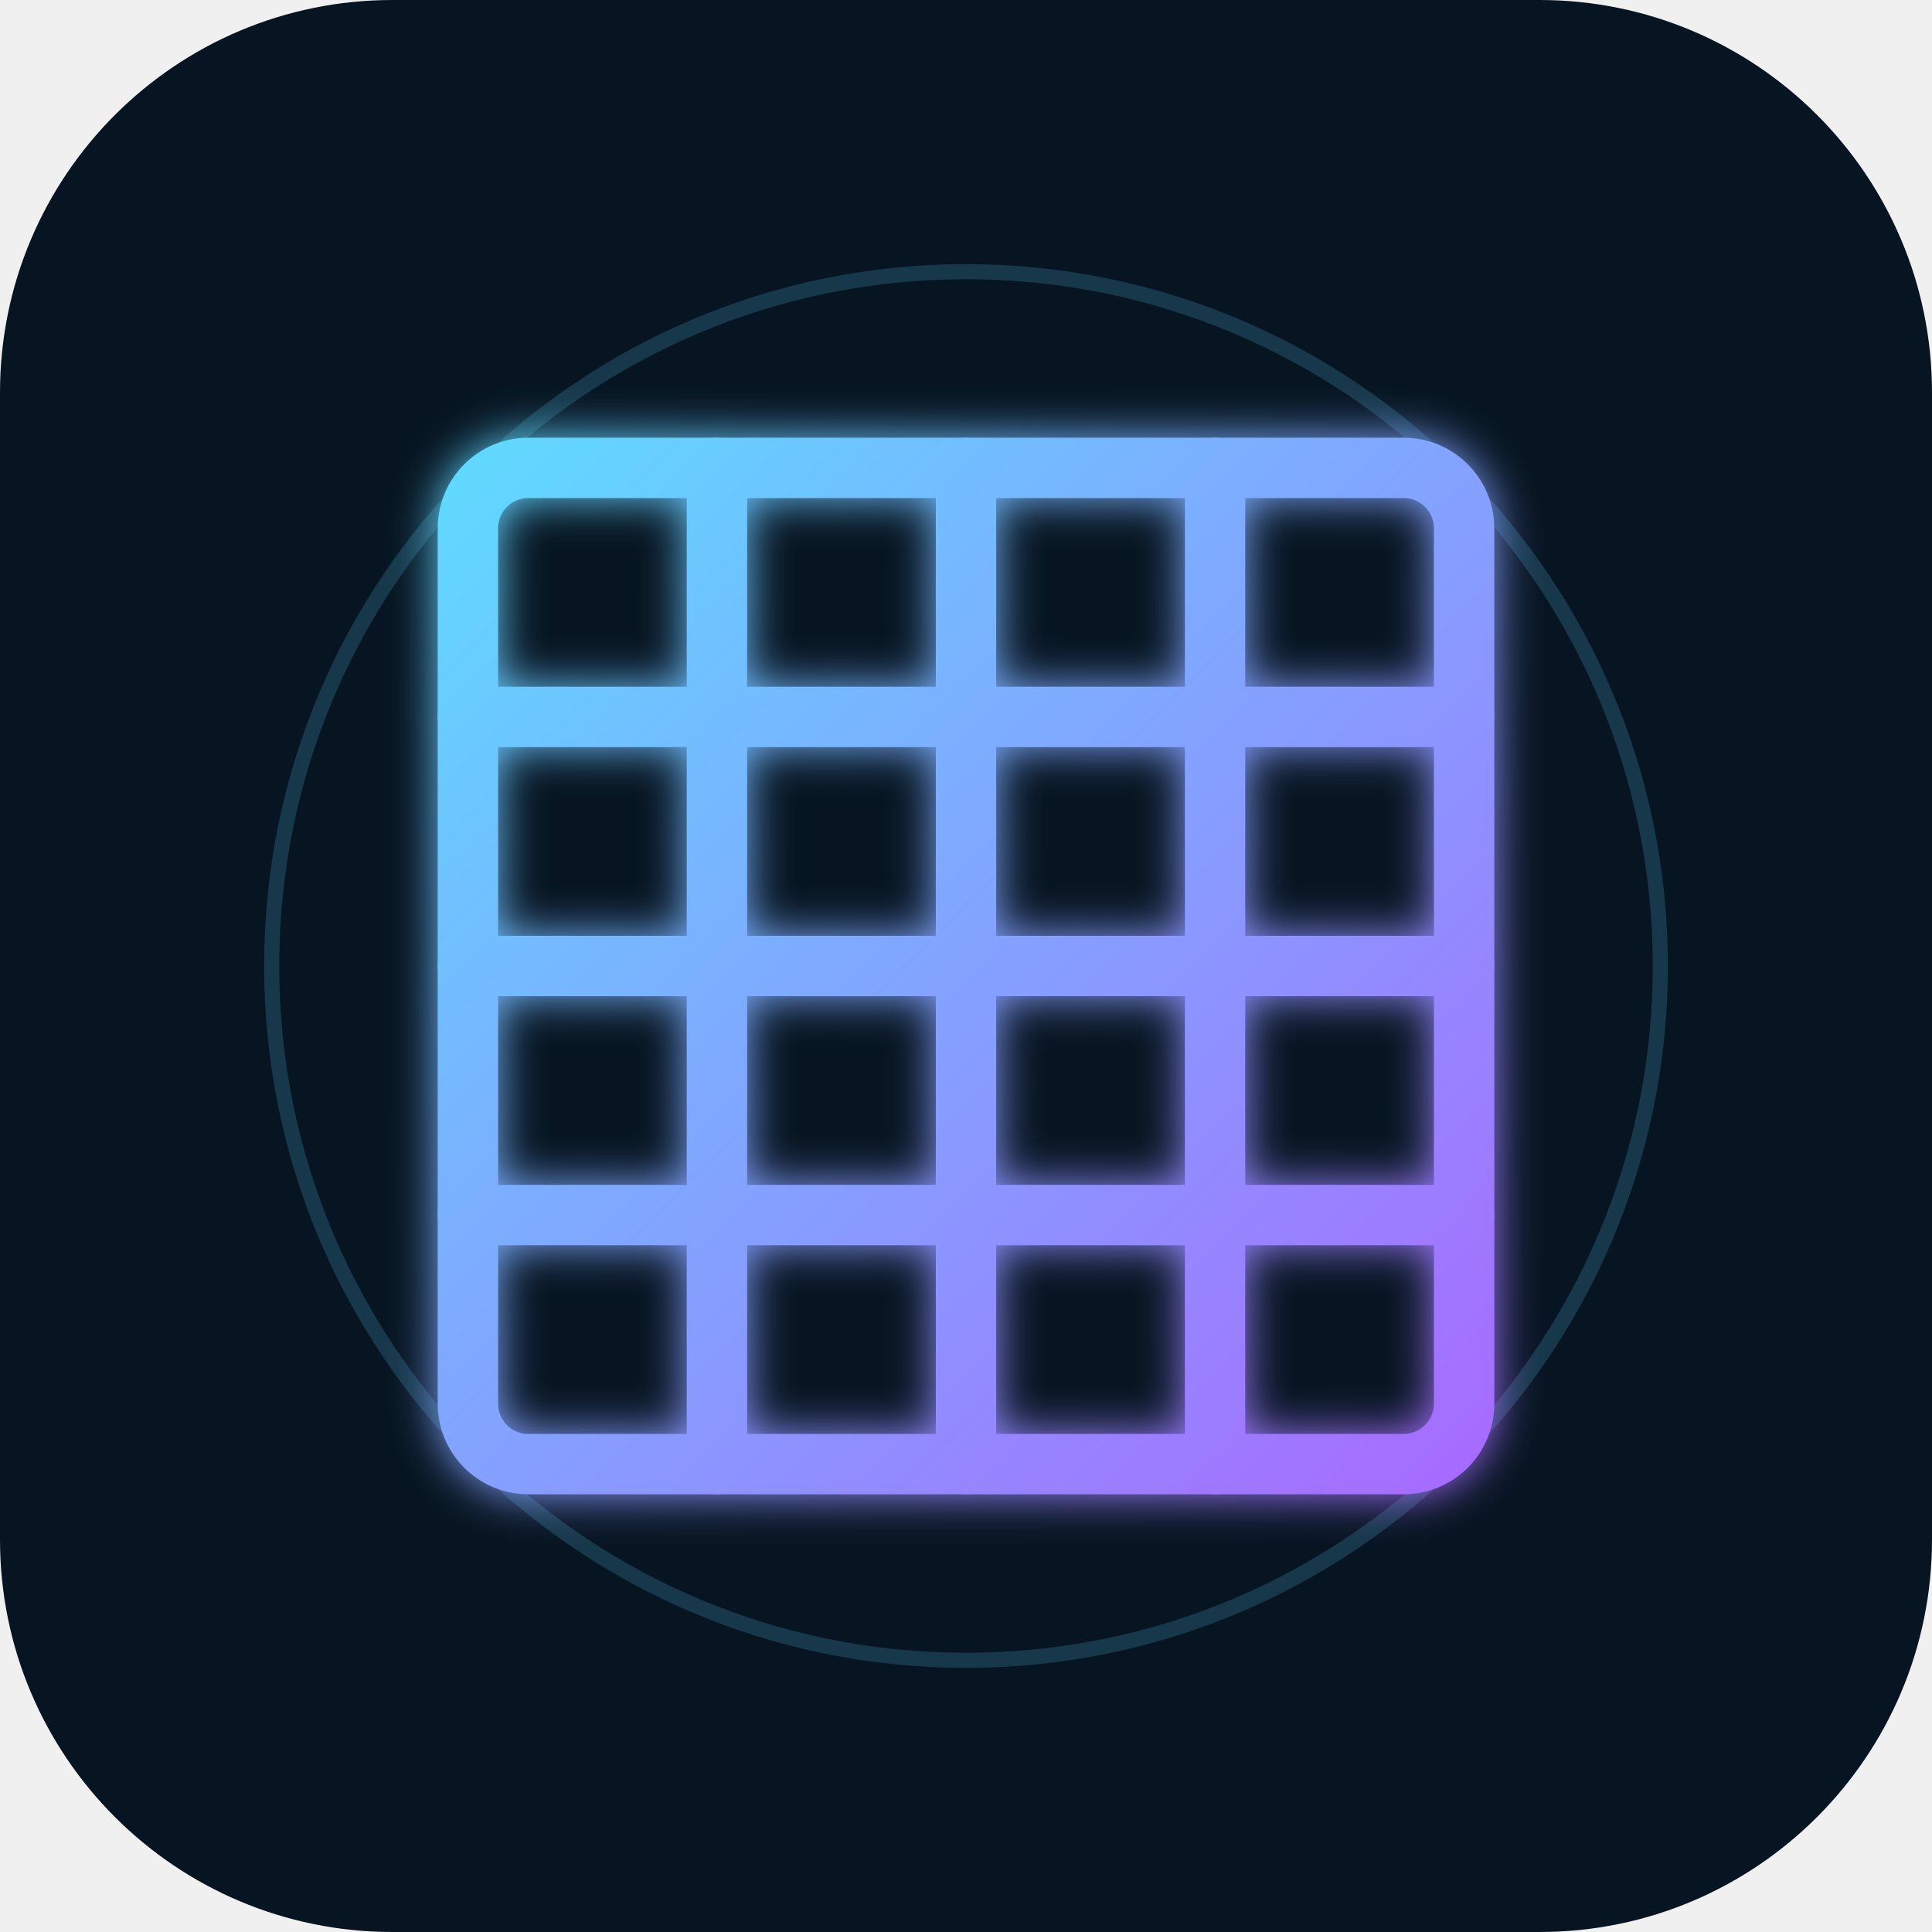
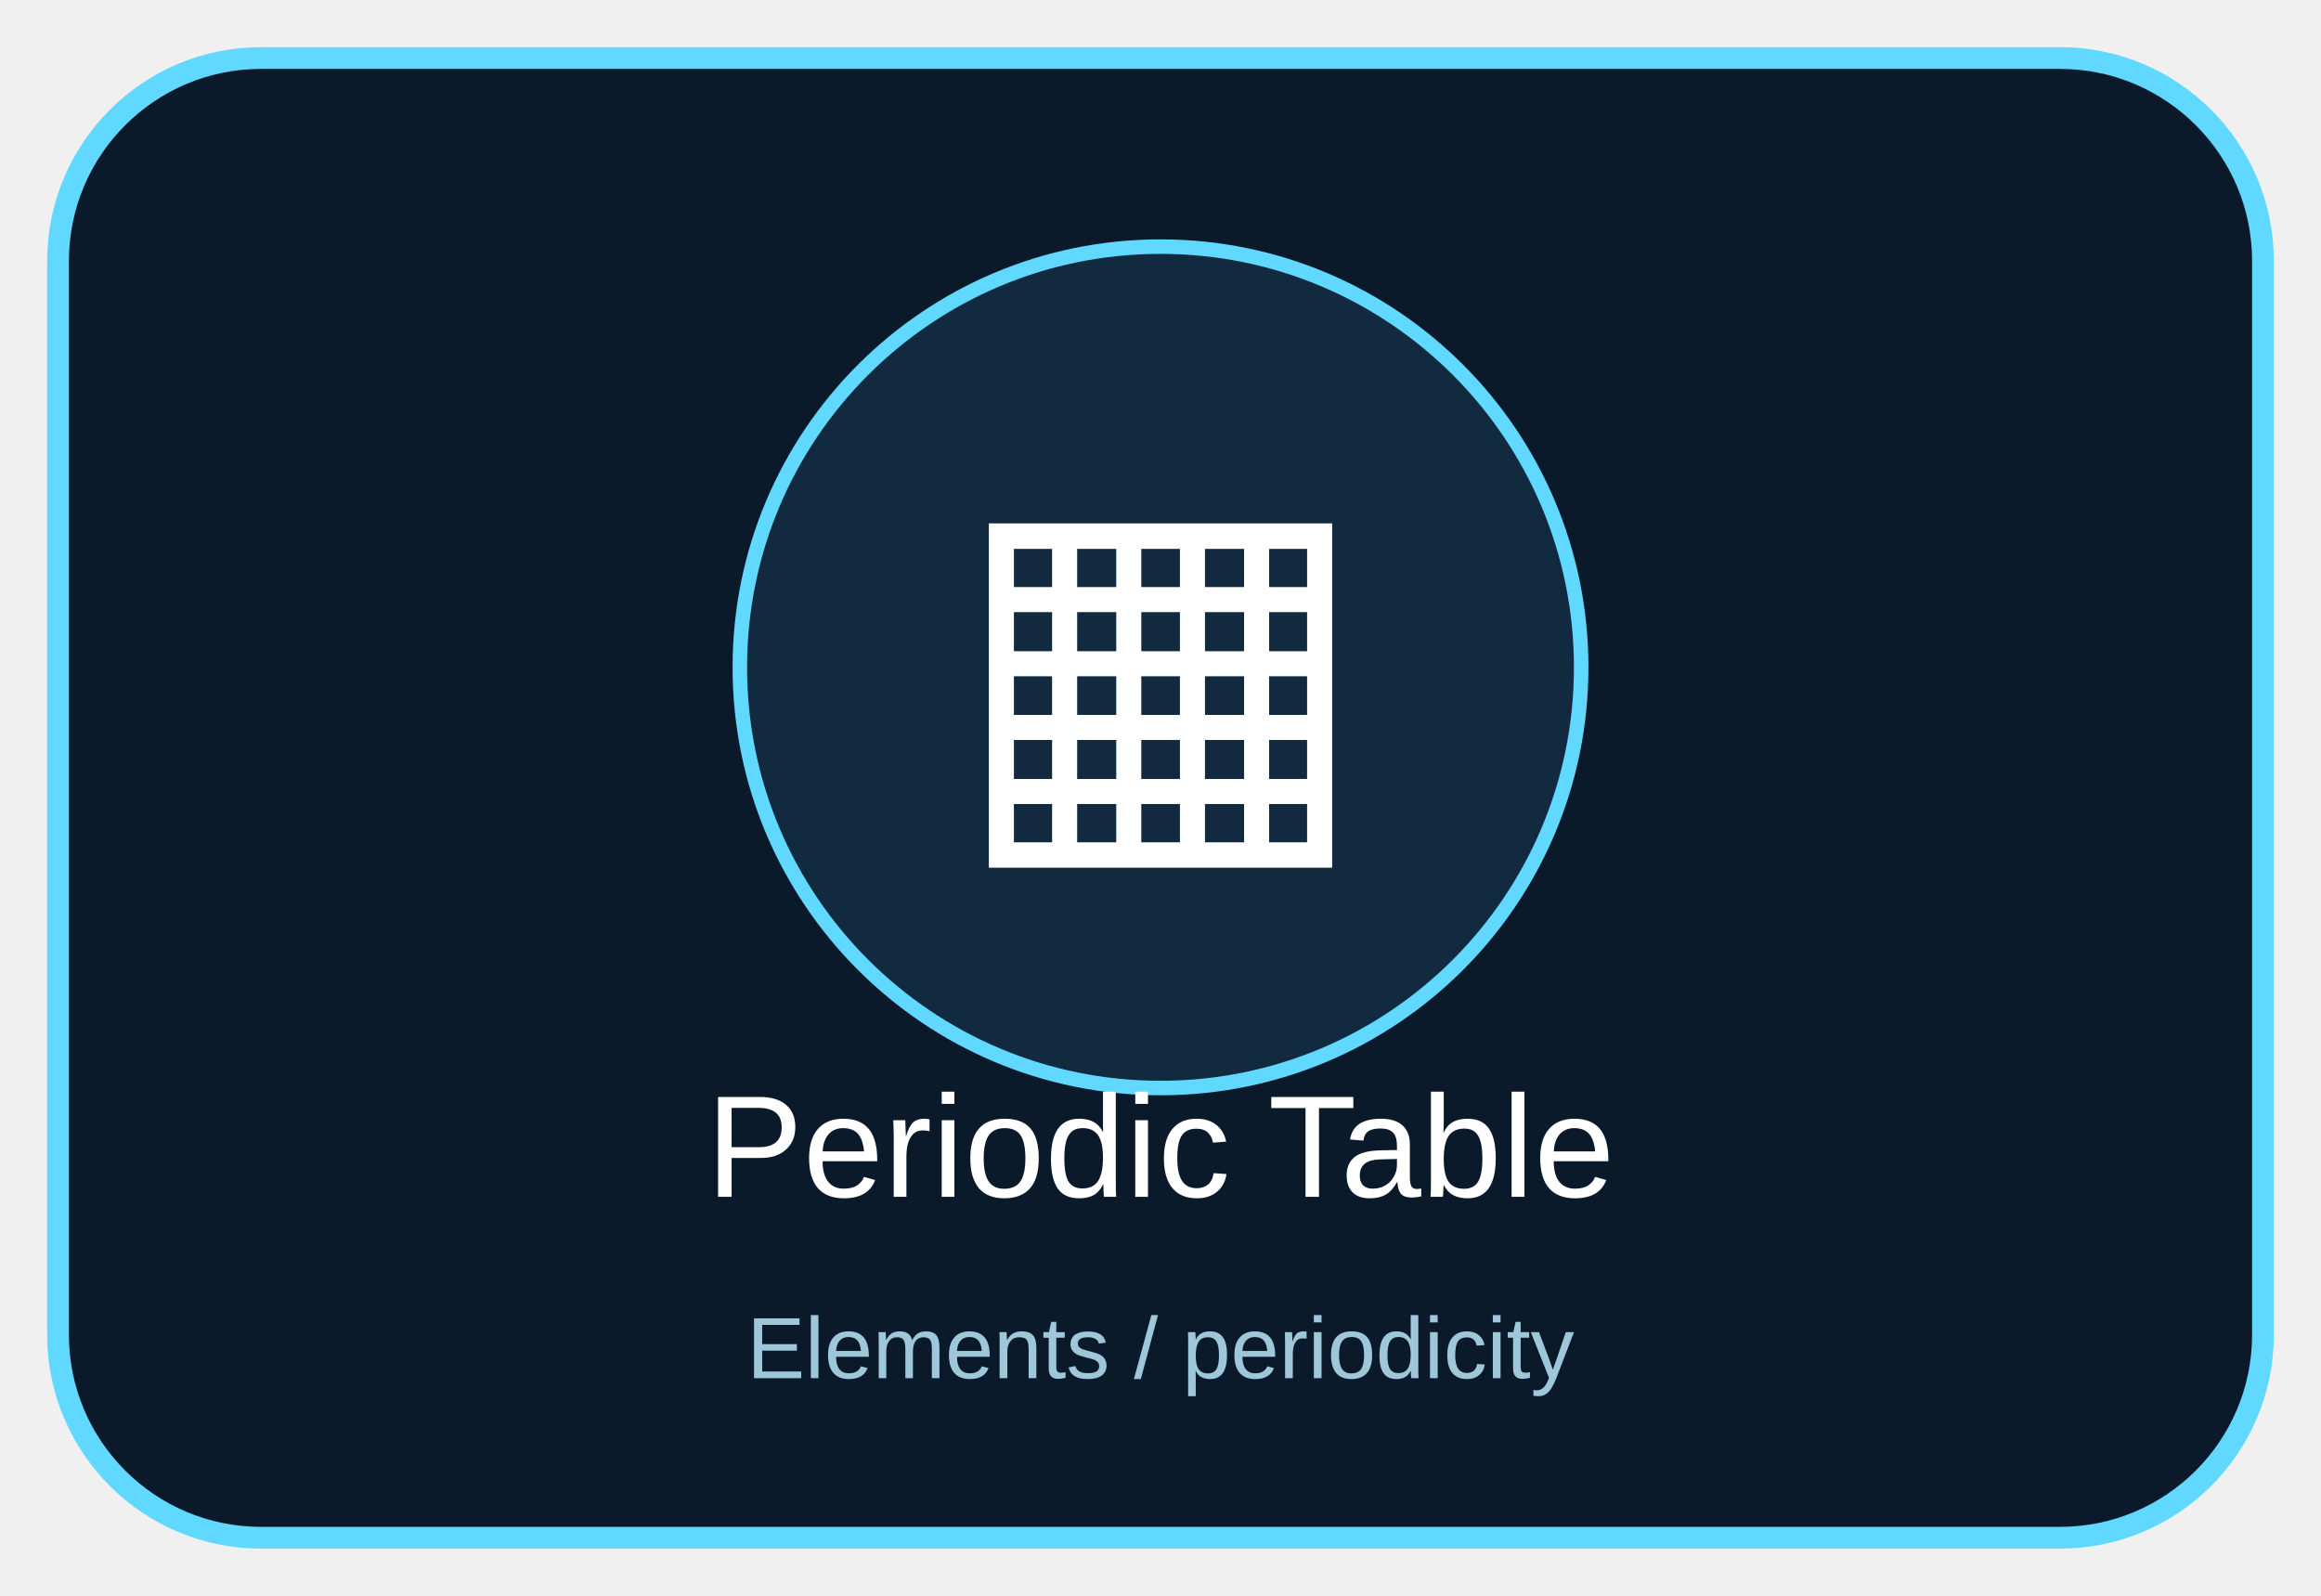
- <svg xmlns="http://www.w3.org/2000/svg" viewBox="0 0 256 256">
-   <defs>
-     <linearGradient id="g" x1="0" y1="0" x2="1" y2="1">
-       <stop stop-color="#61d8ff" />
-       <stop offset="1" stop-color="#a66cff" />
-     </linearGradient>
-     <filter id="glow">
-       <feGaussianBlur stdDeviation="3" result="b" />
-       <feMerge>
-         <feMergeNode in="b" />
-         <feMergeNode in="SourceGraphic" />
-       </feMerge>
-     </filter>
-   </defs>
-   <rect width="256" height="256" rx="52" fill="#071522" />
-   <circle cx="128" cy="128" r="92" fill="none" stroke="#61d8ff" stroke-opacity=".18" stroke-width="2" />
-   <g stroke="url(#g)" fill="none" stroke-width="8" stroke-linecap="round" stroke-linejoin="round" filter="url(#glow)">
-     <rect x="62" y="62" width="132" height="132" rx="8" />
-     <path d="M62 95h132M62 128h132M62 161h132M95 62v132M128 62v132M161 62v132" />
-   </g>
-   <g fill="#a66cff" />
+ <svg xmlns="http://www.w3.org/2000/svg" viewBox="0 0 320 220" role="img" aria-label="Periodic Table">
+   <rect x="8" y="8" width="304" height="204" rx="28" fill="#0b1a2b" stroke="#61d8ff" stroke-width="3" />
+   <circle cx="160" cy="92" r="58" fill="#112a40" stroke="#61d8ff" stroke-width="2" />
+   <text x="160" y="112" text-anchor="middle" font-size="62" font-family="Arial, sans-serif" fill="#ffffff">▦</text>
+   <text x="160" y="165" text-anchor="middle" font-size="20" font-family="Arial, sans-serif" fill="#ffffff">Periodic Table</text>
+   <text x="160" y="190" text-anchor="middle" font-size="12" font-family="Arial, sans-serif" fill="#9fc7da">Elements / periodicity</text>
</svg>
